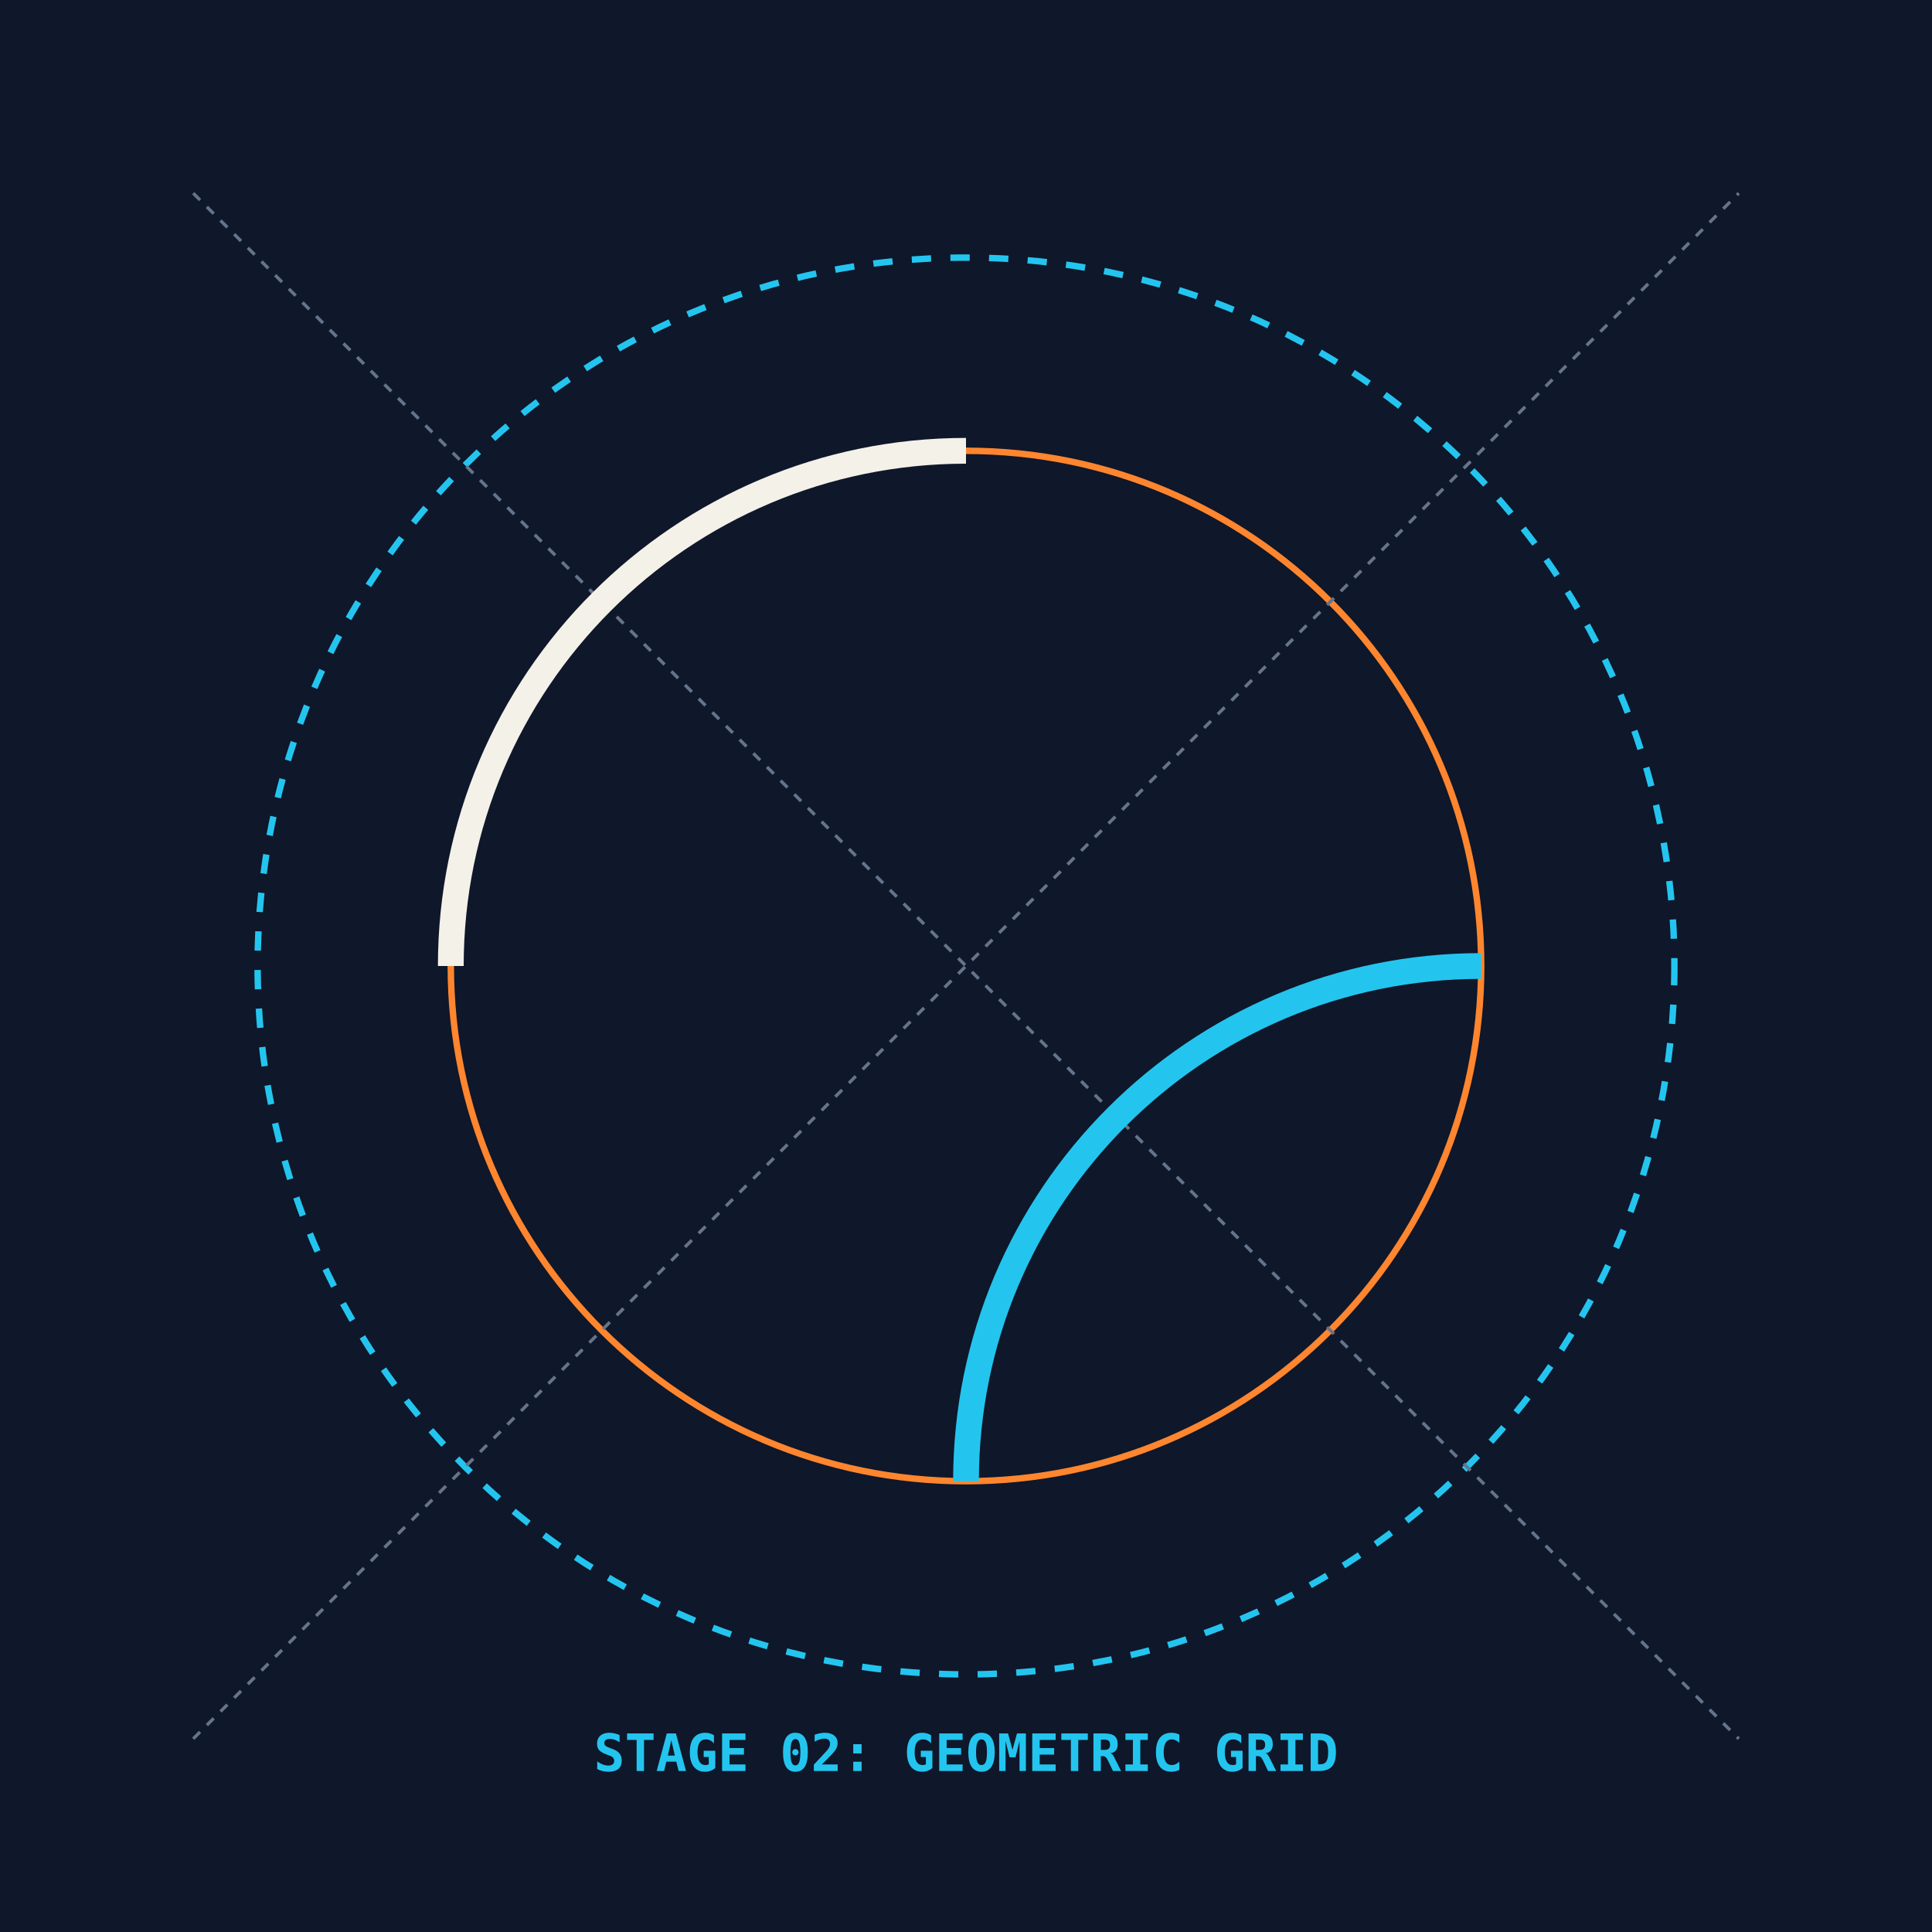
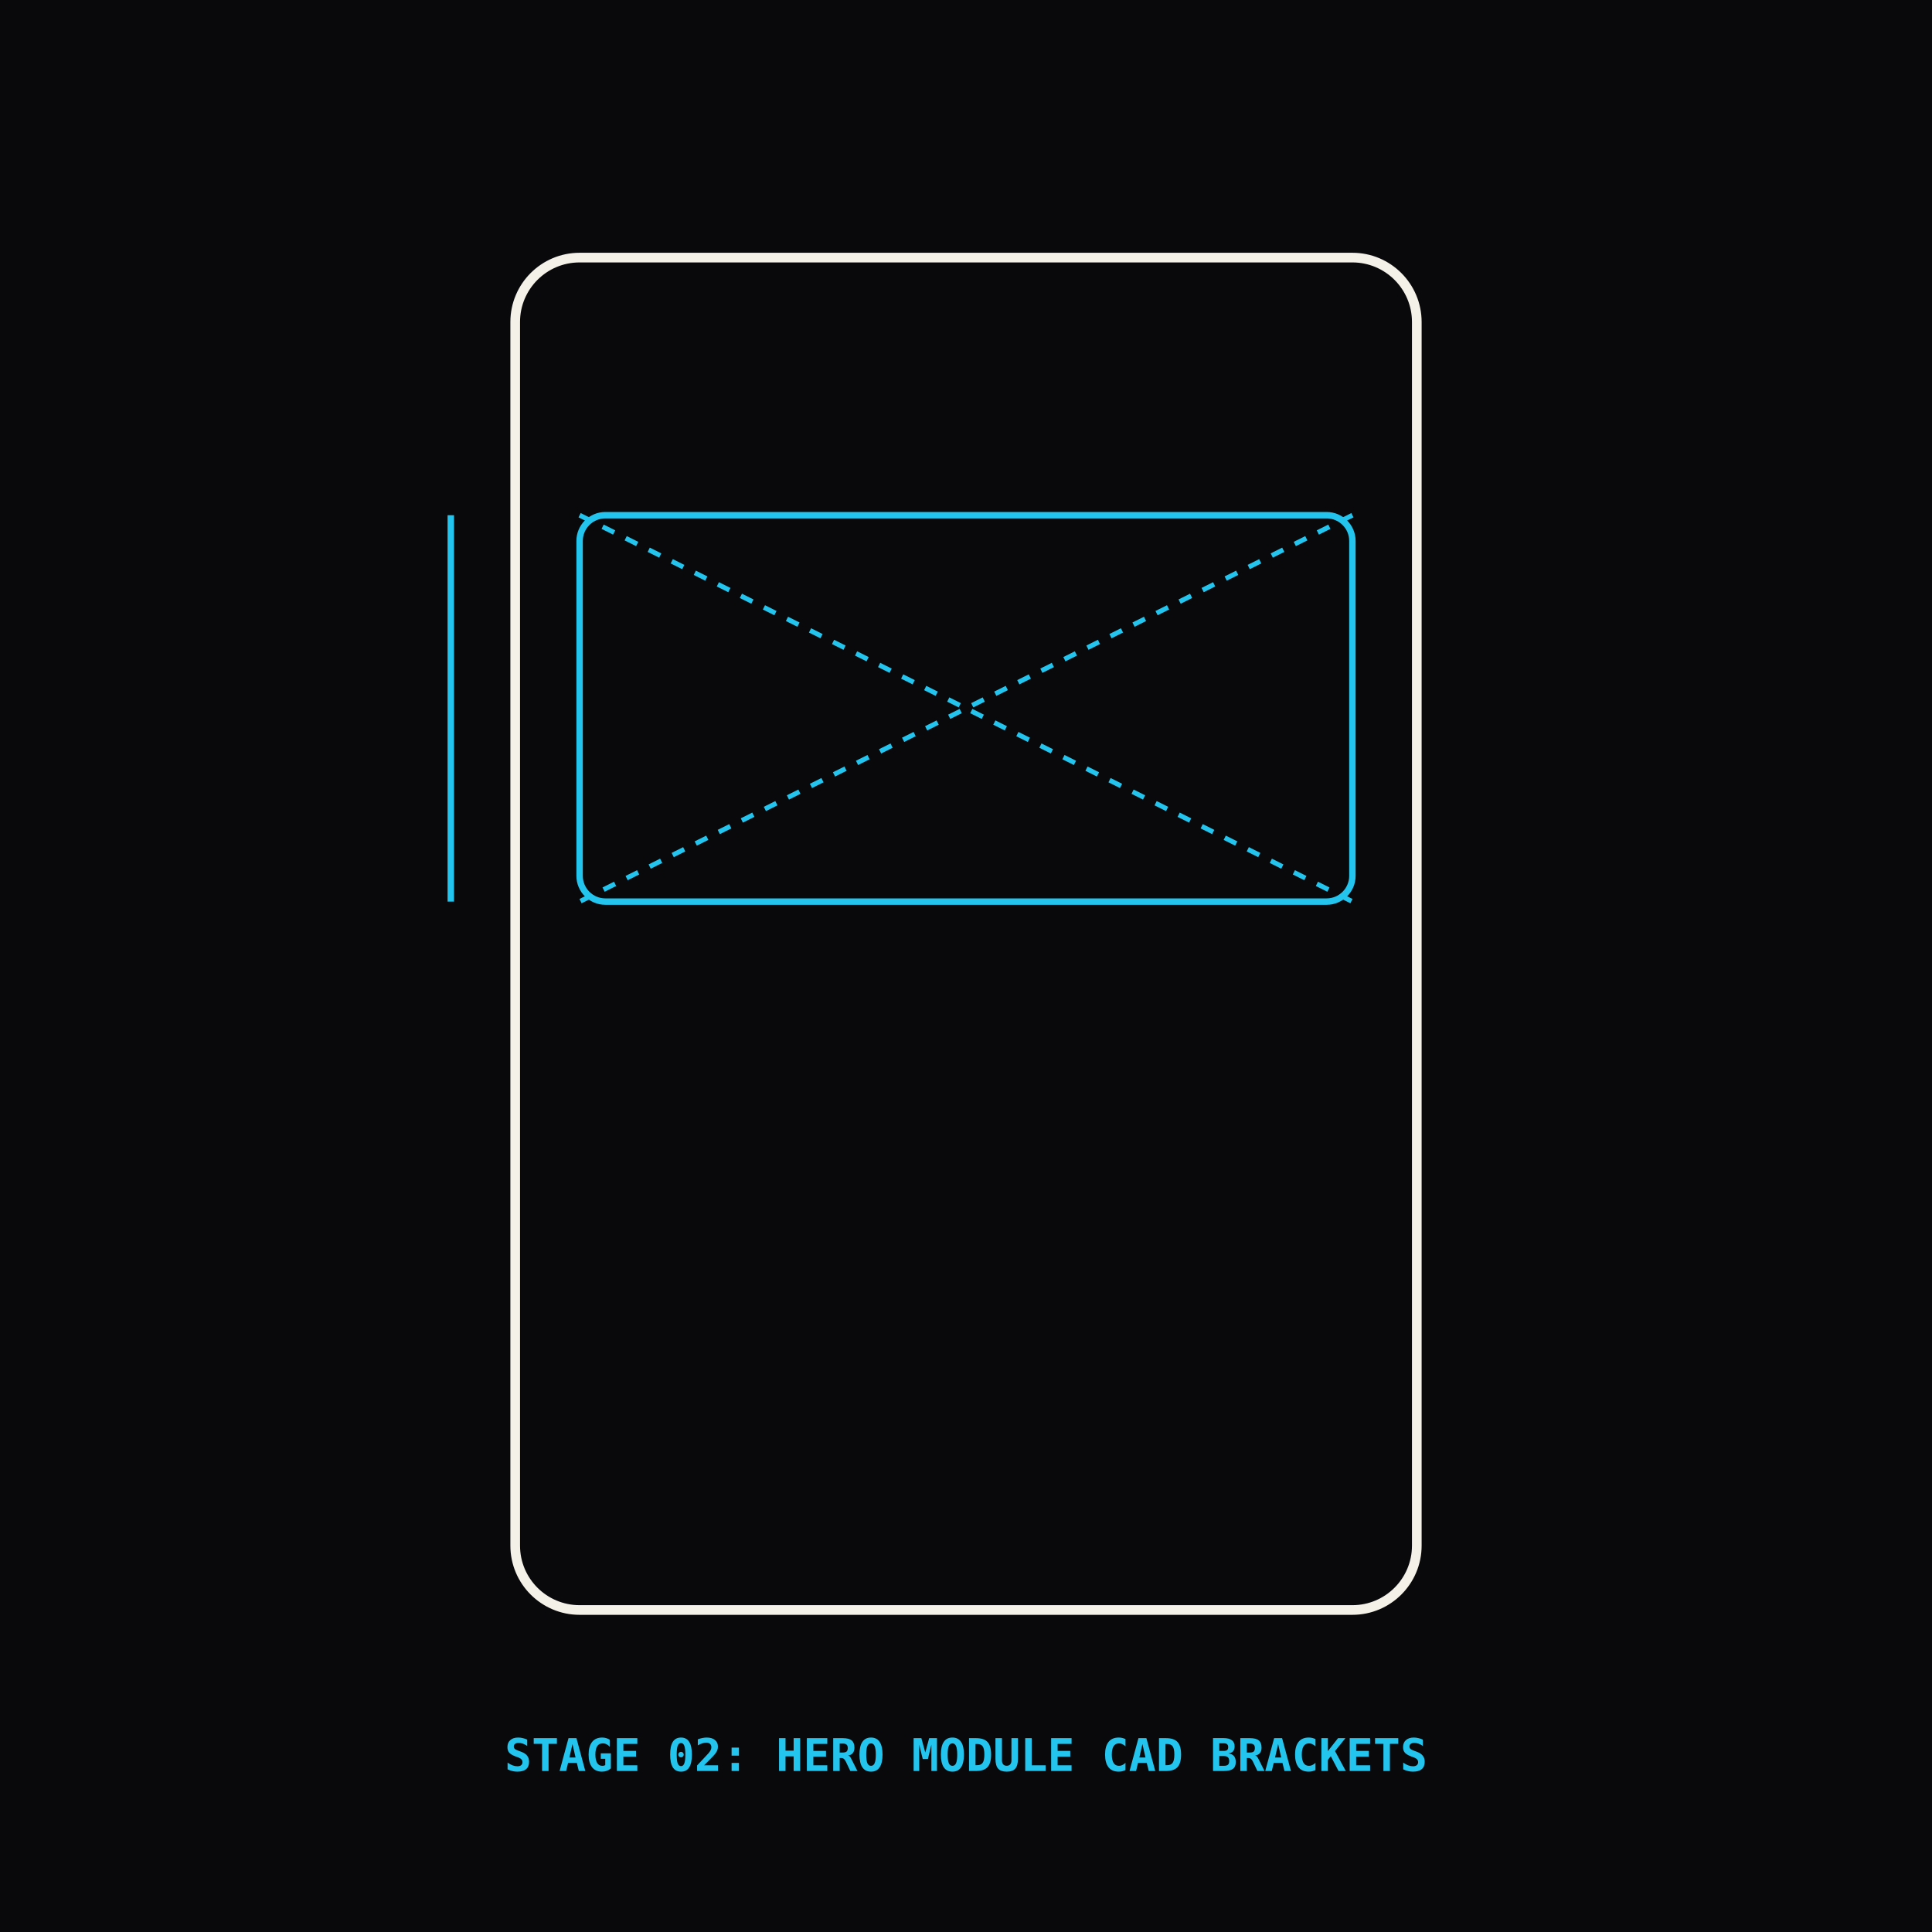
<svg xmlns="http://www.w3.org/2000/svg" viewBox="0 0 600 600" width="600" height="600">
-   <rect width="600" height="600" fill="#0f172a" />
-   <g transform="translate(300, 300)">
-     <circle cx="0" cy="0" r="220" fill="none" stroke="#23C5EF" stroke-width="2" stroke-dasharray="6,6" />
-     <circle cx="0" cy="0" r="160" fill="none" stroke="#FF862E" stroke-width="2" />
-     <line x1="-240" y1="-240" x2="240" y2="240" stroke="#64748B" stroke-width="1" stroke-dasharray="3,3" />
-     <line x1="-240" y1="240" x2="240" y2="-240" stroke="#64748B" stroke-width="1" stroke-dasharray="3,3" />
-     <path d="M -160 0 A 160 160 0 0 1 0 -160" fill="none" stroke="#F4F1E9" stroke-width="8" />
-     <path d="M 0 160 A 160 160 0 0 1 160 0" fill="none" stroke="#23C5EF" stroke-width="8" />
+   <rect width="600" height="600" fill="#09090b" />
+   <g transform="translate(160, 80)">
+     <rect x="0" y="0" width="280" height="420" rx="20" fill="none" stroke="#F4F1E9" stroke-width="3" />
+     <rect x="20" y="80" width="240" height="120" rx="8" fill="none" stroke="#23C5EF" stroke-width="2" />
+     <line x1="20" y1="80" x2="260" y2="200" stroke="#23C5EF" stroke-width="1.5" stroke-dasharray="4,4" />
+     <line x1="260" y1="80" x2="20" y2="200" stroke="#23C5EF" stroke-width="1.5" stroke-dasharray="4,4" />
+     <line x1="-20" y1="80" x2="-20" y2="200" stroke="#23C5EF" stroke-width="2" />
  </g>
-   <text x="300" y="550" fill="#23C5EF" font-family="monospace" font-size="16" font-weight="bold" text-anchor="middle">STAGE 02: GEOMETRIC GRID</text>
+   <text x="300" y="550" fill="#23C5EF" font-family="monospace" font-size="14" font-weight="bold" text-anchor="middle">STAGE 02: HERO MODULE CAD BRACKETS</text>
</svg>
